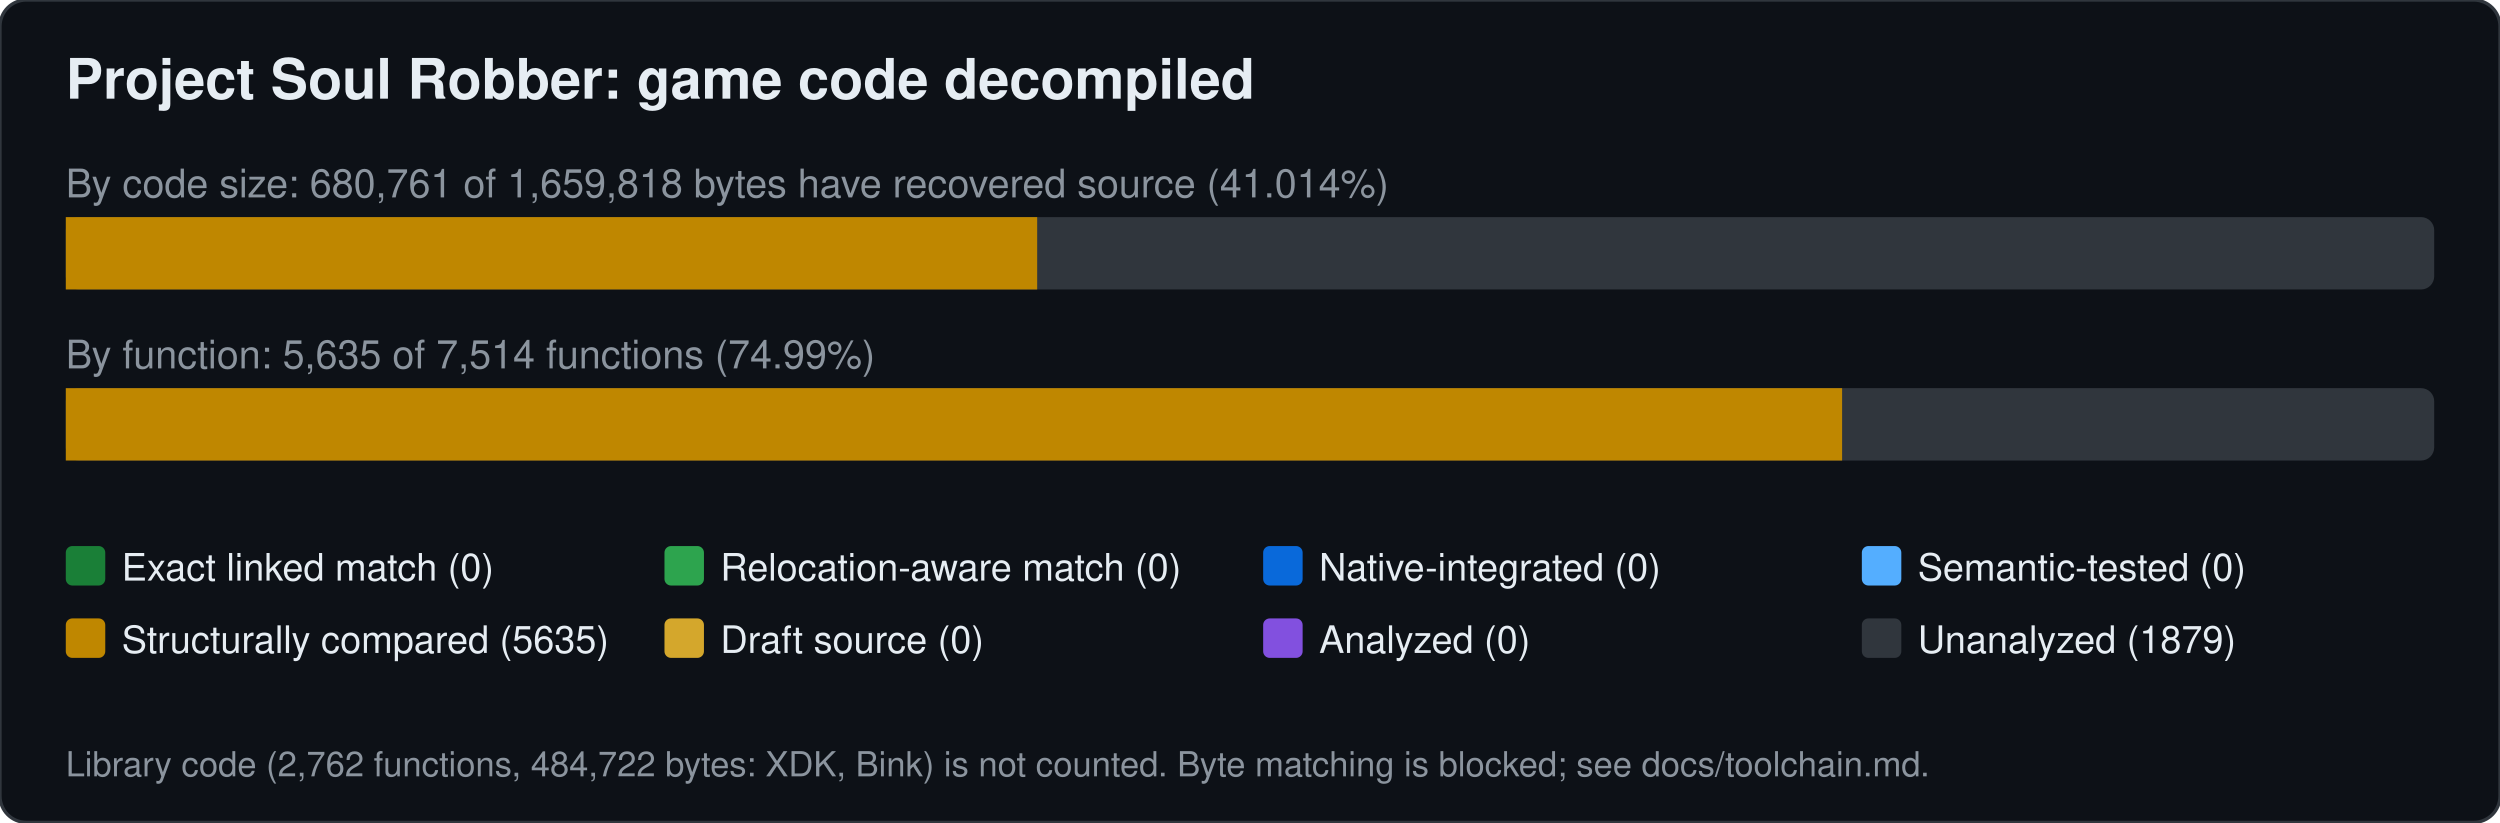
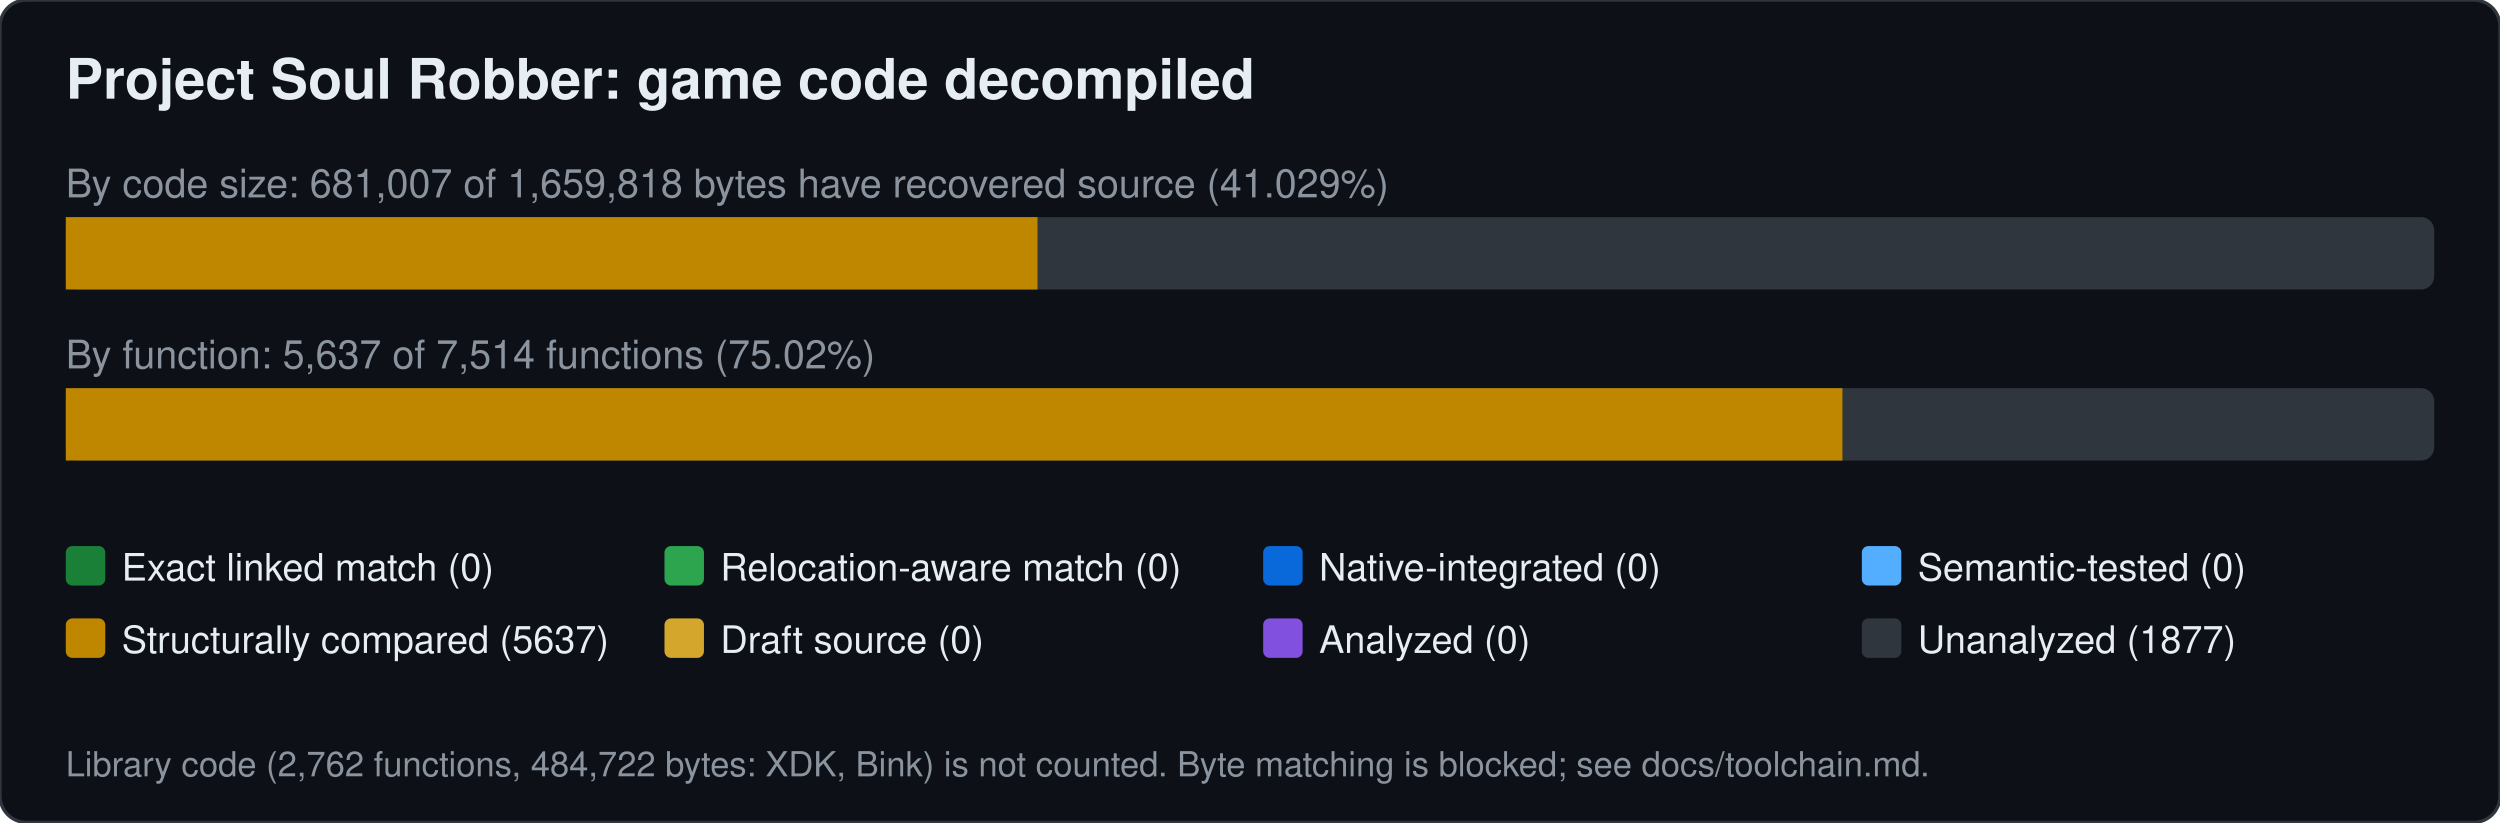
<svg xmlns="http://www.w3.org/2000/svg" width="760" height="250" viewBox="0 0 760 250" font-family="Segoe UI,Helvetica,Arial,sans-serif">
  <rect width="760" height="250" rx="8" fill="#0d1117" stroke="#30363d" />
  <text x="20" y="30" font-size="17" font-weight="600" fill="#e6edf3">Project Soul Robber: game code decompiled</text>
-   <text x="20" y="60" font-size="12" fill="#8b949e">By code size: 680,761 of 1,659,818 bytes have recovered source (41.014%)</text>
+   <text x="20" y="60" font-size="12" fill="#8b949e">By code size: 681,007 of 1,659,818 bytes have recovered source (41.029%)</text>
  <rect x="20" y="66" width="720" height="22" rx="4" fill="#30363d" />
-   <rect x="20.0" y="66" width="295.3" height="22" fill="#bf8700" />
-   <text x="20" y="112" font-size="12" fill="#8b949e">By function: 5,635 of 7,514 functions (74.99%)</text>
+   <rect x="20.0" y="66" width="295.4" height="22" fill="#bf8700" />
+   <text x="20" y="112" font-size="12" fill="#8b949e">By function: 5,637 of 7,514 functions (75.02%)</text>
  <rect x="20" y="118" width="720" height="22" rx="4" fill="#30363d" />
-   <rect x="20.0" y="118" width="540.0" height="22" fill="#bf8700" />
+   <rect x="20.0" y="118" width="540.1" height="22" fill="#bf8700" />
  <rect x="20" y="166" width="12" height="12" rx="2" fill="#1a7f37" />
  <text x="37" y="176.5" font-size="11.5" fill="#e6edf3">Exact linked match (0)</text>
  <rect x="202" y="166" width="12" height="12" rx="2" fill="#2da44e" />
  <text x="219" y="176.5" font-size="11.5" fill="#e6edf3">Relocation-aware match (0)</text>
  <rect x="384" y="166" width="12" height="12" rx="2" fill="#0969da" />
  <text x="401" y="176.5" font-size="11.5" fill="#e6edf3">Native-integrated (0)</text>
  <rect x="566" y="166" width="12" height="12" rx="2" fill="#54aeff" />
  <text x="583" y="176.5" font-size="11.5" fill="#e6edf3">Semantic-tested (0)</text>
  <rect x="20" y="188" width="12" height="12" rx="2" fill="#bf8700" />
-   <text x="37" y="198.5" font-size="11.5" fill="#e6edf3">Structurally compared (5635)</text>
+   <text x="37" y="198.5" font-size="11.5" fill="#e6edf3">Structurally compared (5637)</text>
  <rect x="202" y="188" width="12" height="12" rx="2" fill="#d4a72c" />
  <text x="219" y="198.5" font-size="11.5" fill="#e6edf3">Draft source (0)</text>
  <rect x="384" y="188" width="12" height="12" rx="2" fill="#8250df" />
  <text x="401" y="198.5" font-size="11.5" fill="#e6edf3">Analyzed (0)</text>
  <rect x="566" y="188" width="12" height="12" rx="2" fill="#30363d" />
-   <text x="583" y="198.5" font-size="11.5" fill="#e6edf3">Unanalyzed (1879)</text>
+   <text x="583" y="198.5" font-size="11.5" fill="#e6edf3">Unanalyzed (1877)</text>
  <text x="20" y="236" font-size="10.5" fill="#8b949e">Library code (2,762 functions, 484,722 bytes: XDK, Bink) is not counted. Byte matching is blocked; see docs/toolchain.md.</text>
</svg>
